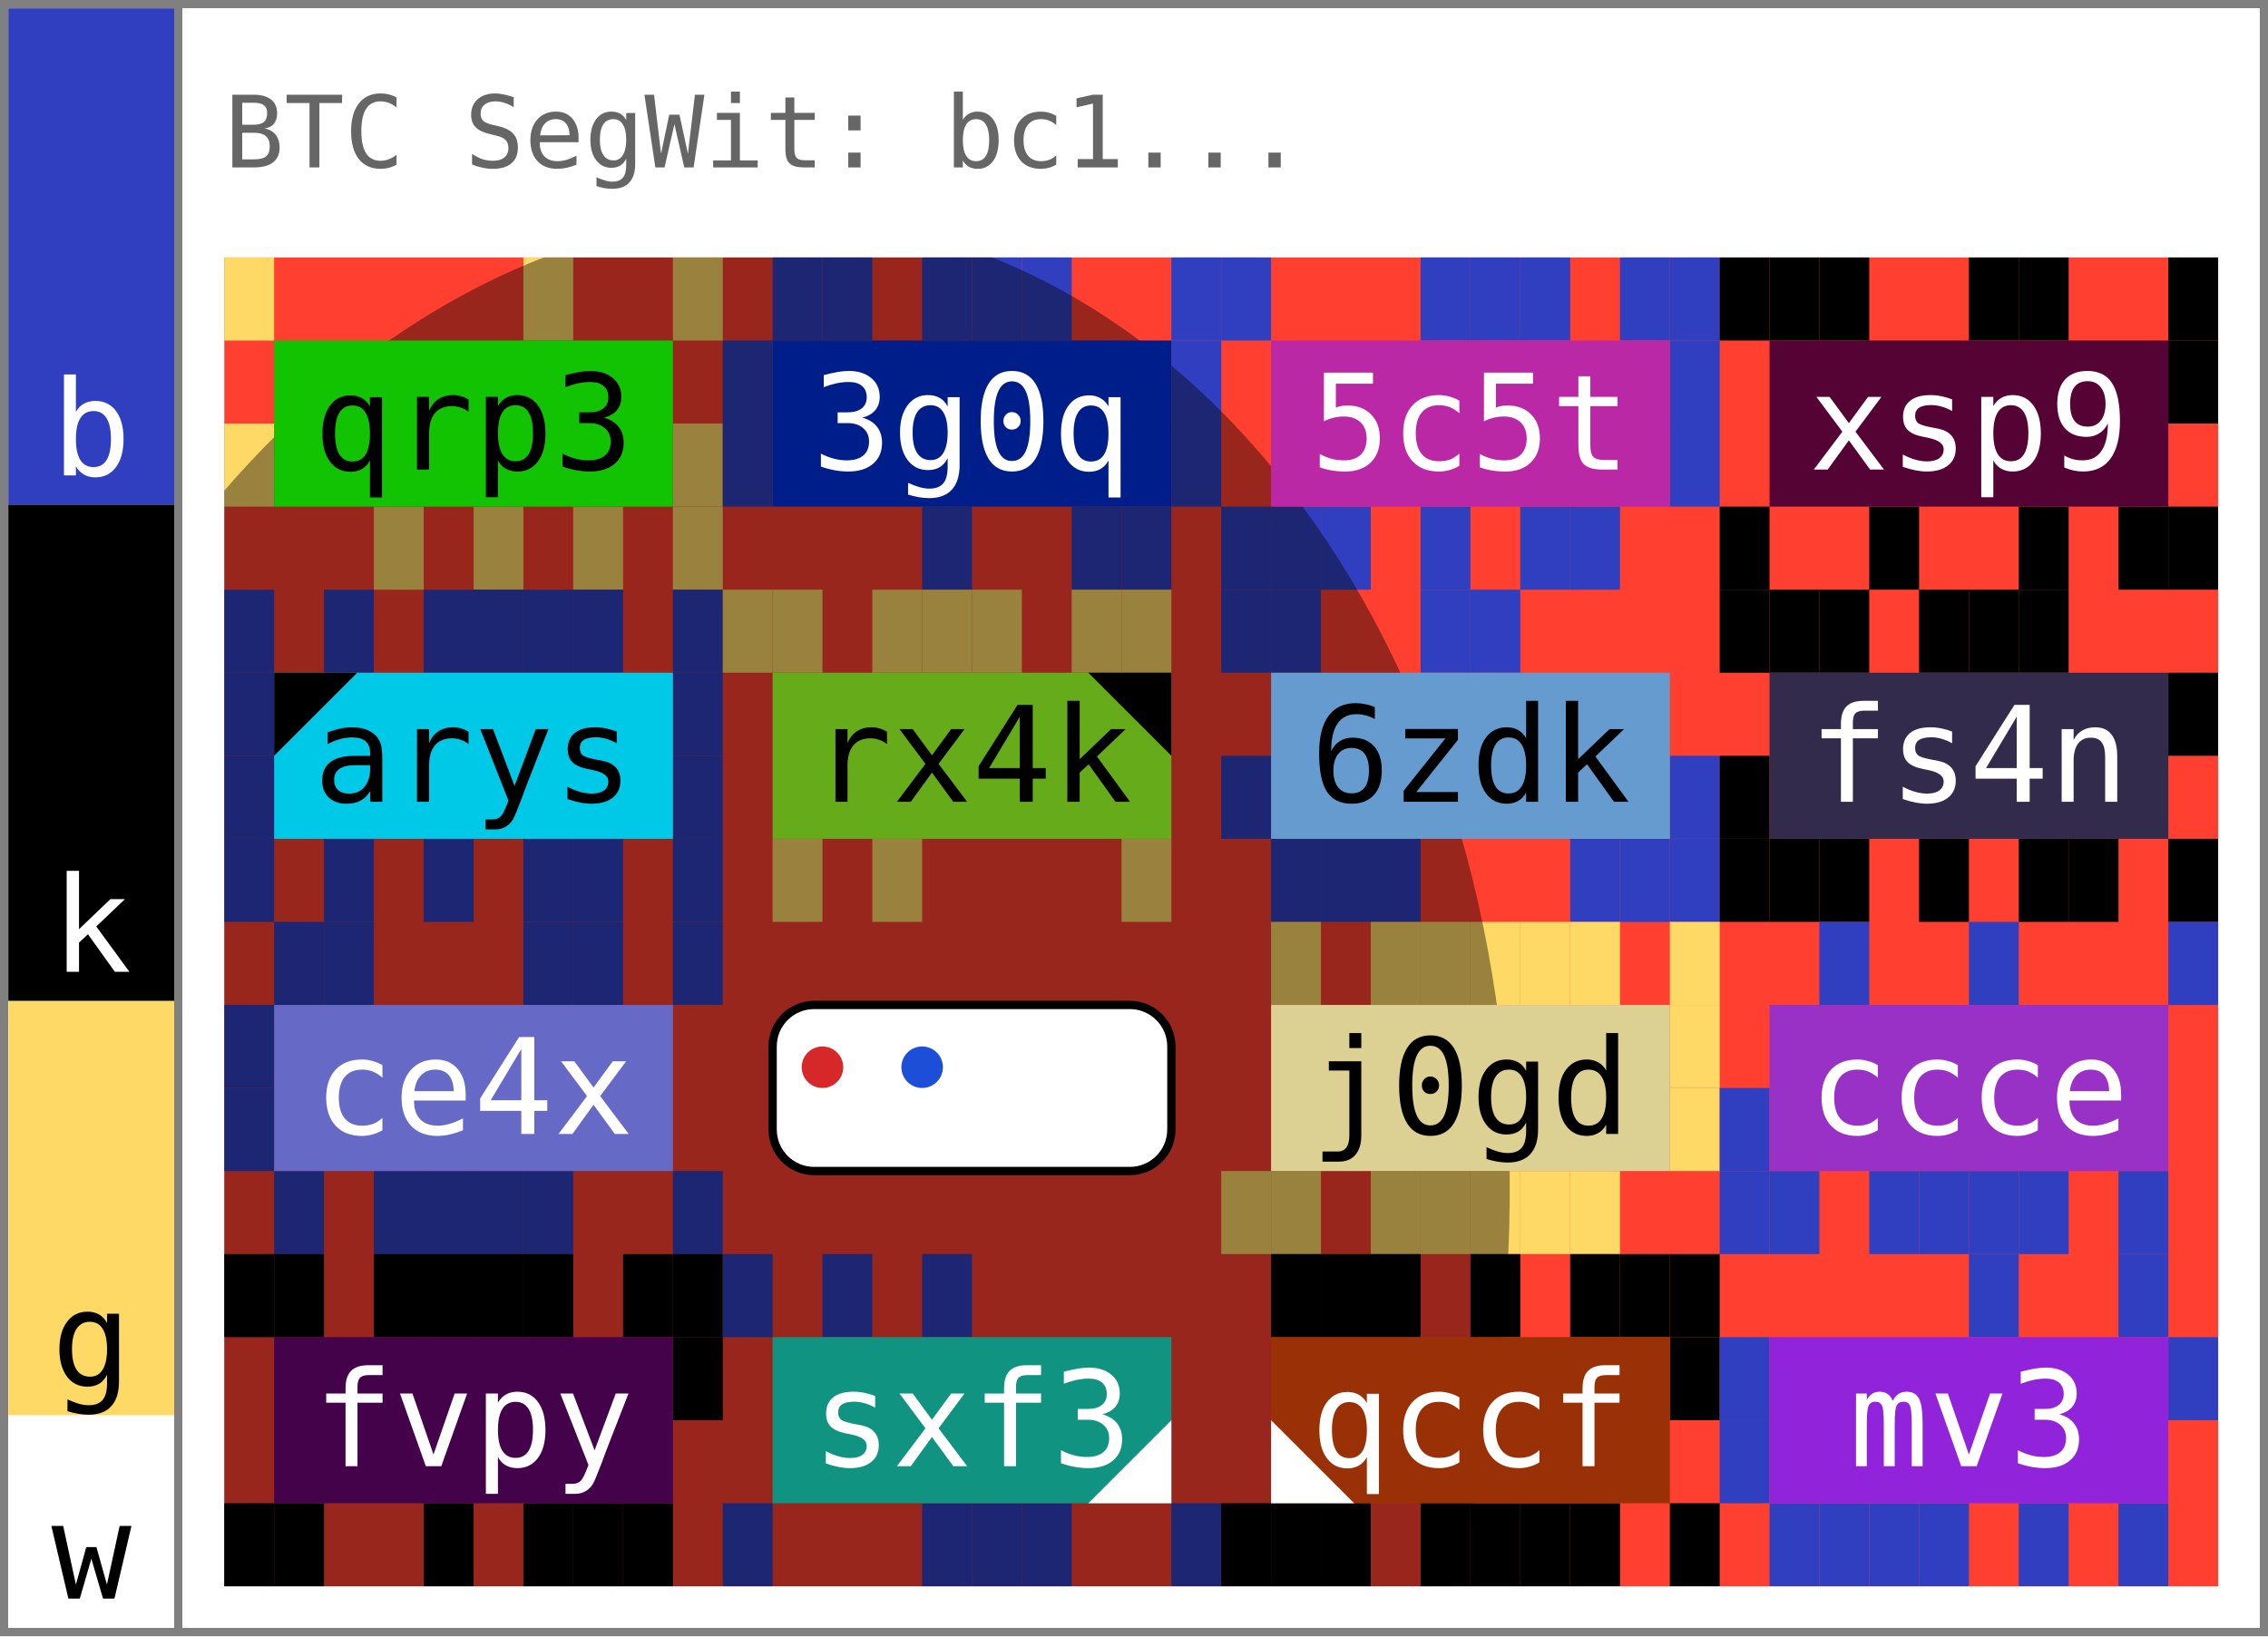
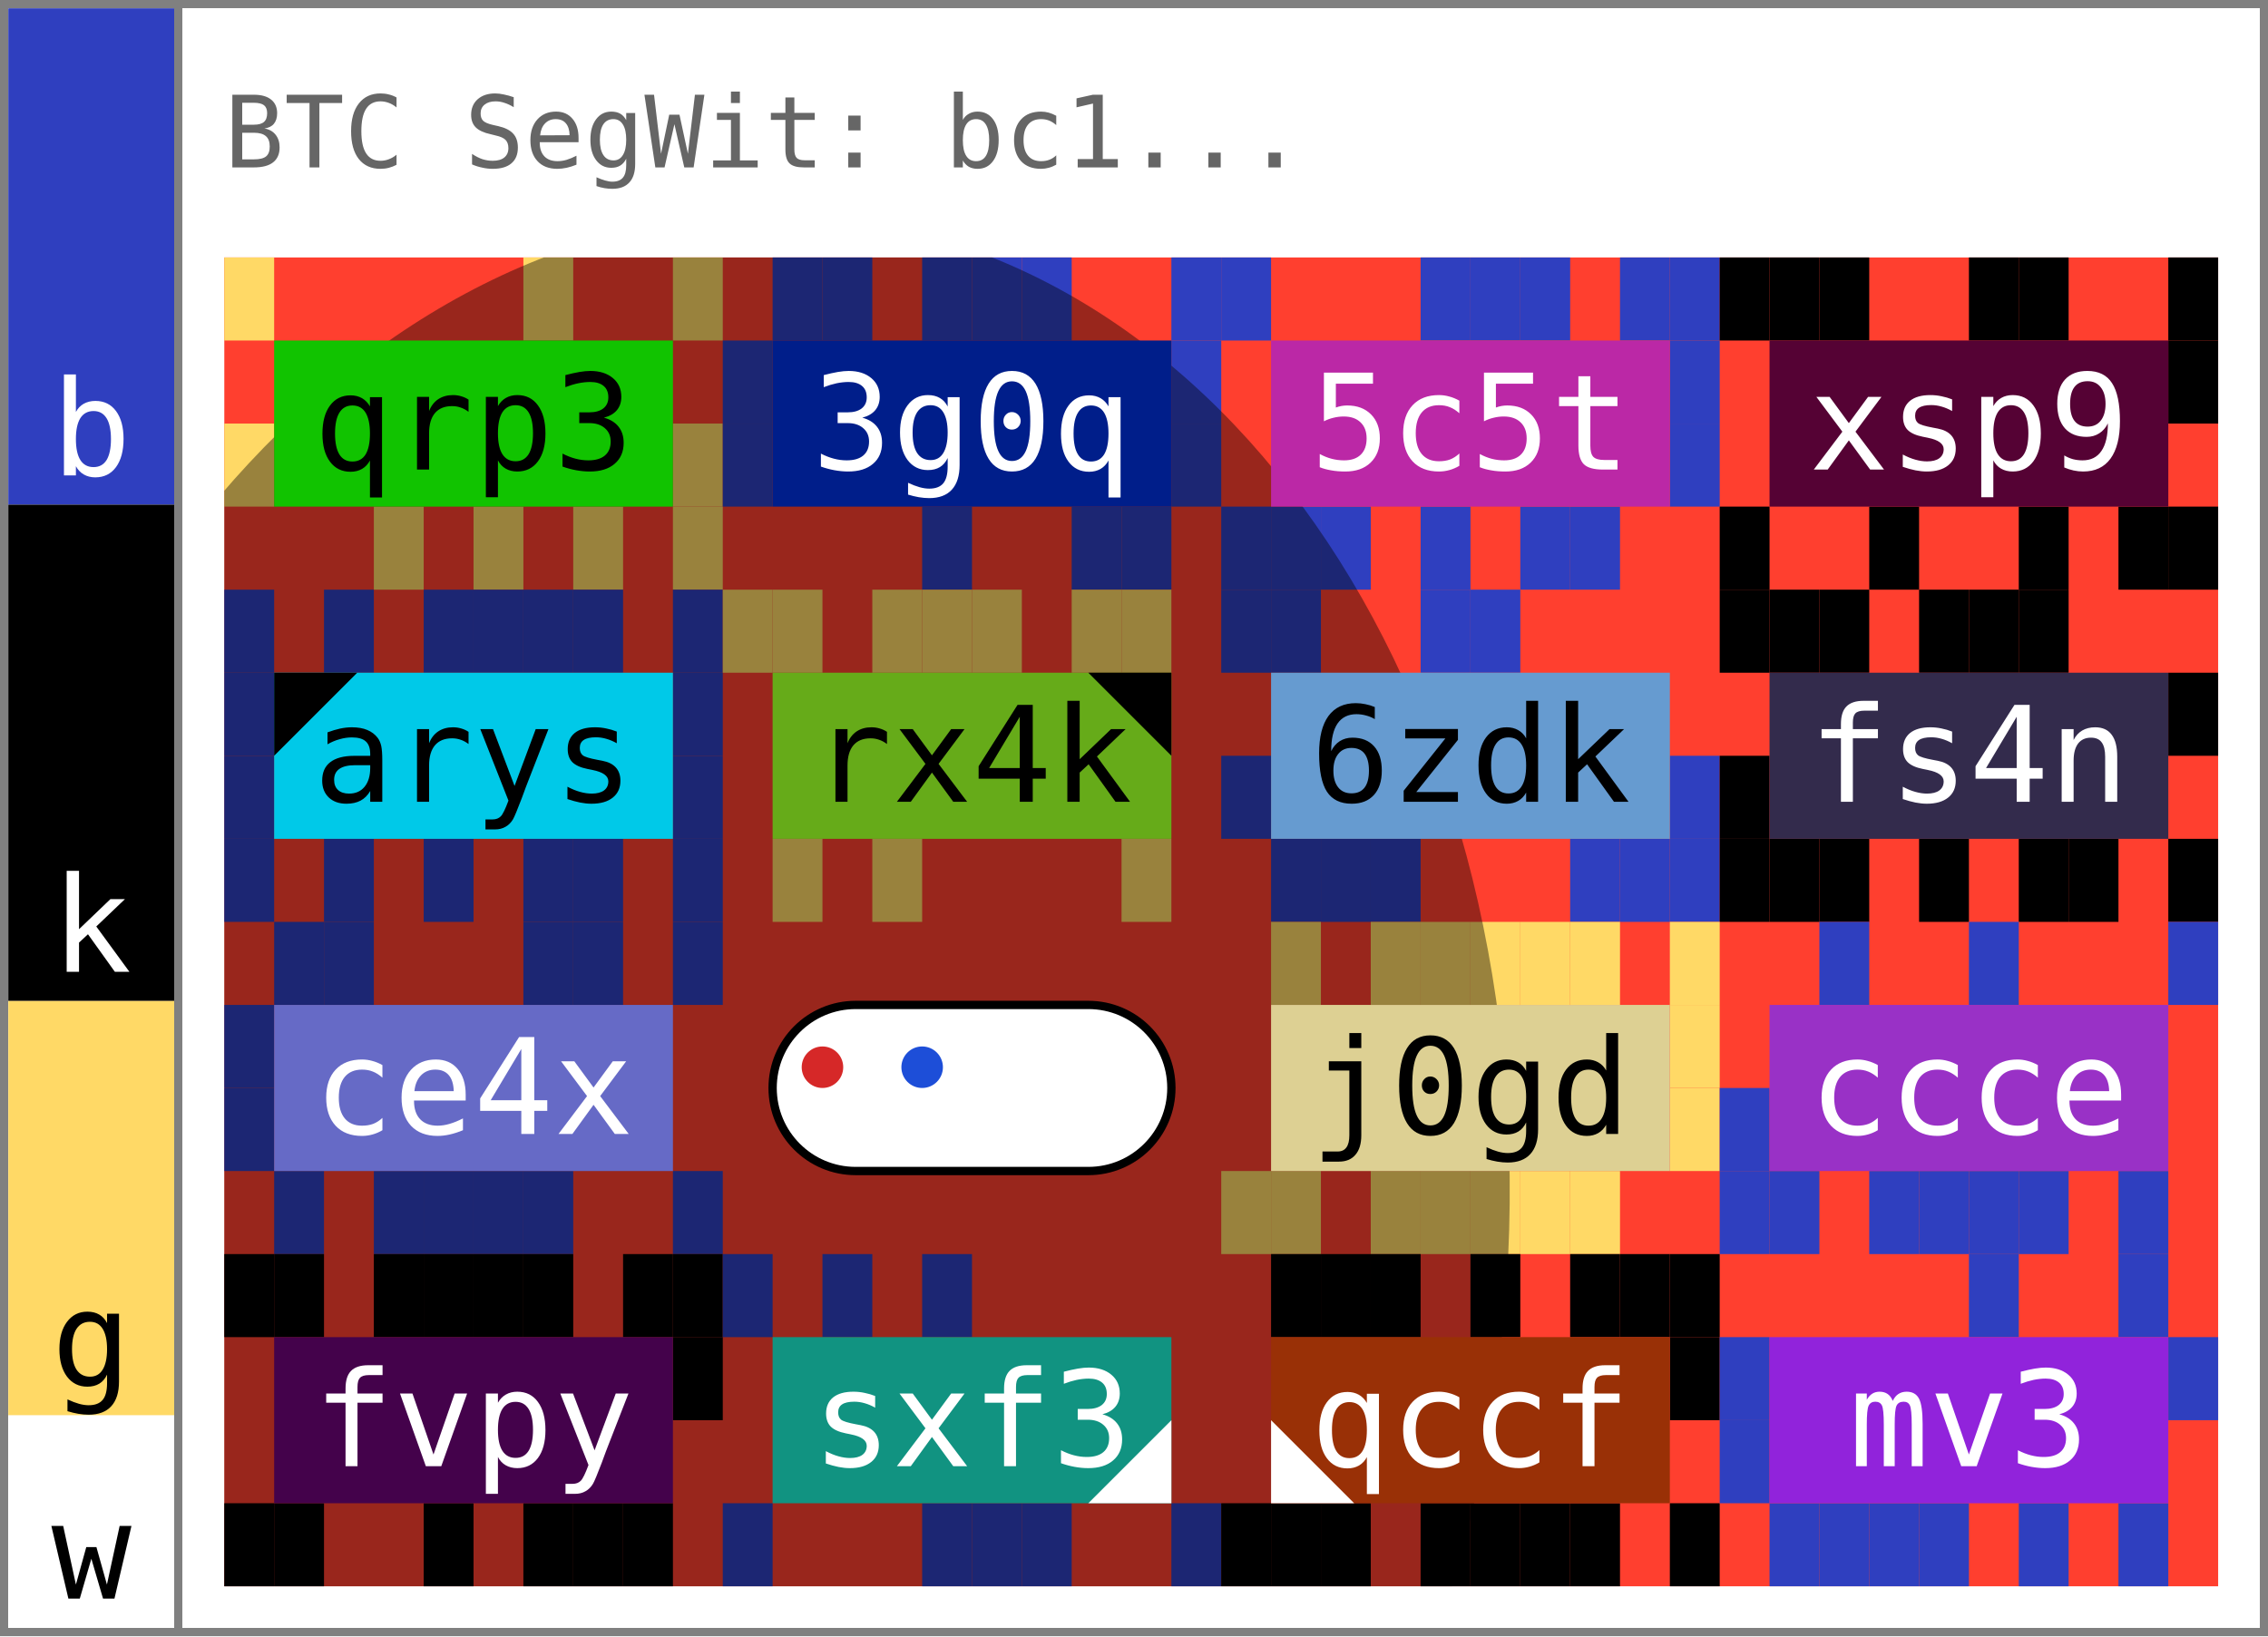
<svg xmlns="http://www.w3.org/2000/svg" width="273.0" height="197.0" viewBox="0 0 273.0 197.0" data-entviz-version="v6" data-entviz-lib="0.5.0" data-input-bytes="62" data-cols="4" data-rows="4">
  <defs>
    <clipPath id="grid-clip-455a41c26e763acf-4x4">
      <rect x="27.0" y="31.0" width="240.0" height="160.0" />
    </clipPath>
  </defs>
  <rect x="0" y="0" width="273.0" height="197.0" fill="#ffffff" />
  <g data-channel="grid">
    <rect x="27.0" y="31.0" width="240.0" height="160.0" fill="#ff3f2f" />
    <g>
      <rect x="27.0" y="31.0" width="6.0" height="10.0" fill="#ffd966" />
      <rect x="63.0" y="31.0" width="6.0" height="10.0" fill="#ffd966" />
      <rect x="81.0" y="31.0" width="6.0" height="10.0" fill="#ffd966" />
      <rect x="81.0" y="51.0" width="6.0" height="10.0" fill="#ffd966" />
      <rect x="81.0" y="61.0" width="6.0" height="10.0" fill="#ffd966" />
      <rect x="69.0" y="61.0" width="6.0" height="10.0" fill="#ffd966" />
      <rect x="57.0" y="61.0" width="6.0" height="10.0" fill="#ffd966" />
      <rect x="45.0" y="61.0" width="6.0" height="10.0" fill="#ffd966" />
      <rect x="27.0" y="51.0" width="6.0" height="10.0" fill="#ffd966" />
      <rect x="93.0" y="31.0" width="6.0" height="10.0" fill="#2f3fbf" />
      <rect x="99.0" y="31.0" width="6.0" height="10.0" fill="#2f3fbf" />
      <rect x="111.0" y="31.0" width="6.0" height="10.0" fill="#2f3fbf" />
      <rect x="117.0" y="31.0" width="6.0" height="10.0" fill="#2f3fbf" />
      <rect x="123.0" y="31.0" width="6.0" height="10.0" fill="#2f3fbf" />
      <rect x="141.0" y="31.0" width="6.0" height="10.0" fill="#2f3fbf" />
      <rect x="141.0" y="41.0" width="6.0" height="10.0" fill="#2f3fbf" />
      <rect x="141.0" y="51.0" width="6.0" height="10.0" fill="#2f3fbf" />
      <rect x="135.0" y="61.0" width="6.0" height="10.0" fill="#2f3fbf" />
      <rect x="129.0" y="61.0" width="6.0" height="10.0" fill="#2f3fbf" />
      <rect x="111.0" y="61.0" width="6.0" height="10.0" fill="#2f3fbf" />
      <rect x="87.0" y="51.0" width="6.0" height="10.0" fill="#2f3fbf" />
      <rect x="87.0" y="41.0" width="6.0" height="10.0" fill="#2f3fbf" />
      <rect x="147.0" y="31.0" width="6.0" height="10.0" fill="#2f3fbf" />
      <rect x="171.0" y="31.0" width="6.0" height="10.0" fill="#2f3fbf" />
      <rect x="177.0" y="31.0" width="6.0" height="10.0" fill="#2f3fbf" />
      <rect x="183.0" y="31.0" width="6.0" height="10.0" fill="#2f3fbf" />
      <rect x="195.0" y="31.0" width="6.0" height="10.0" fill="#2f3fbf" />
      <rect x="201.0" y="31.0" width="6.0" height="10.0" fill="#2f3fbf" />
      <rect x="201.0" y="41.0" width="6.0" height="10.0" fill="#2f3fbf" />
      <rect x="201.0" y="51.0" width="6.0" height="10.0" fill="#2f3fbf" />
      <rect x="189.0" y="61.0" width="6.0" height="10.0" fill="#2f3fbf" />
      <rect x="183.0" y="61.0" width="6.0" height="10.0" fill="#2f3fbf" />
      <rect x="171.0" y="61.0" width="6.0" height="10.0" fill="#2f3fbf" />
      <rect x="159.0" y="61.0" width="6.0" height="10.0" fill="#2f3fbf" />
      <rect x="153.0" y="61.0" width="6.0" height="10.0" fill="#2f3fbf" />
      <rect x="147.0" y="61.0" width="6.0" height="10.0" fill="#2f3fbf" />
      <rect x="207.0" y="31.0" width="6.0" height="10.0" fill="#000000" />
      <rect x="213.0" y="31.0" width="6.0" height="10.0" fill="#000000" />
      <rect x="219.0" y="31.0" width="6.0" height="10.0" fill="#000000" />
      <rect x="237.0" y="31.0" width="6.0" height="10.0" fill="#000000" />
      <rect x="243.0" y="31.0" width="6.0" height="10.0" fill="#000000" />
      <rect x="261.0" y="31.0" width="6.0" height="10.0" fill="#000000" />
      <rect x="261.0" y="41.0" width="6.0" height="10.0" fill="#000000" />
      <rect x="261.0" y="61.0" width="6.0" height="10.0" fill="#000000" />
      <rect x="255.0" y="61.0" width="6.0" height="10.0" fill="#000000" />
      <rect x="243.0" y="61.0" width="6.0" height="10.0" fill="#000000" />
      <rect x="225.0" y="61.0" width="6.0" height="10.0" fill="#000000" />
      <rect x="207.0" y="61.0" width="6.0" height="10.0" fill="#000000" />
      <rect x="27.0" y="71.0" width="6.0" height="10.0" fill="#2f3fbf" />
      <rect x="39.0" y="71.0" width="6.0" height="10.0" fill="#2f3fbf" />
      <rect x="51.0" y="71.0" width="6.0" height="10.0" fill="#2f3fbf" />
      <rect x="57.0" y="71.0" width="6.0" height="10.0" fill="#2f3fbf" />
      <rect x="63.0" y="71.0" width="6.0" height="10.0" fill="#2f3fbf" />
      <rect x="69.0" y="71.0" width="6.0" height="10.0" fill="#2f3fbf" />
      <rect x="81.0" y="71.0" width="6.0" height="10.0" fill="#2f3fbf" />
      <rect x="81.0" y="81.0" width="6.0" height="10.0" fill="#2f3fbf" />
      <rect x="81.0" y="91.0" width="6.0" height="10.0" fill="#2f3fbf" />
      <rect x="81.0" y="101.0" width="6.0" height="10.0" fill="#2f3fbf" />
      <rect x="69.0" y="101.0" width="6.0" height="10.0" fill="#2f3fbf" />
      <rect x="63.0" y="101.0" width="6.0" height="10.0" fill="#2f3fbf" />
      <rect x="51.0" y="101.0" width="6.0" height="10.0" fill="#2f3fbf" />
      <rect x="39.0" y="101.0" width="6.0" height="10.0" fill="#2f3fbf" />
      <rect x="27.0" y="101.0" width="6.0" height="10.0" fill="#2f3fbf" />
      <rect x="27.0" y="91.0" width="6.0" height="10.0" fill="#2f3fbf" />
      <rect x="27.0" y="81.0" width="6.0" height="10.0" fill="#2f3fbf" />
      <rect x="87.0" y="71.0" width="6.0" height="10.0" fill="#ffd966" />
      <rect x="93.0" y="71.0" width="6.0" height="10.0" fill="#ffd966" />
      <rect x="105.0" y="71.0" width="6.0" height="10.0" fill="#ffd966" />
      <rect x="111.0" y="71.0" width="6.0" height="10.0" fill="#ffd966" />
      <rect x="117.0" y="71.0" width="6.0" height="10.0" fill="#ffd966" />
      <rect x="129.0" y="71.0" width="6.0" height="10.0" fill="#ffd966" />
      <rect x="135.0" y="71.0" width="6.0" height="10.0" fill="#ffd966" />
      <rect x="135.0" y="101.0" width="6.0" height="10.0" fill="#ffd966" />
      <rect x="105.0" y="101.0" width="6.0" height="10.0" fill="#ffd966" />
      <rect x="93.0" y="101.0" width="6.0" height="10.0" fill="#ffd966" />
      <rect x="147.0" y="71.0" width="6.0" height="10.0" fill="#2f3fbf" />
      <rect x="153.0" y="71.0" width="6.0" height="10.0" fill="#2f3fbf" />
      <rect x="171.0" y="71.0" width="6.0" height="10.0" fill="#2f3fbf" />
      <rect x="177.0" y="71.0" width="6.0" height="10.0" fill="#2f3fbf" />
      <rect x="201.0" y="91.0" width="6.0" height="10.0" fill="#2f3fbf" />
      <rect x="201.0" y="101.0" width="6.0" height="10.0" fill="#2f3fbf" />
      <rect x="195.0" y="101.0" width="6.0" height="10.0" fill="#2f3fbf" />
      <rect x="189.0" y="101.0" width="6.0" height="10.0" fill="#2f3fbf" />
      <rect x="165.0" y="101.0" width="6.0" height="10.0" fill="#2f3fbf" />
      <rect x="159.0" y="101.0" width="6.0" height="10.0" fill="#2f3fbf" />
      <rect x="153.0" y="101.0" width="6.0" height="10.0" fill="#2f3fbf" />
      <rect x="147.0" y="91.0" width="6.0" height="10.0" fill="#2f3fbf" />
      <rect x="207.0" y="71.0" width="6.0" height="10.0" fill="#000000" />
      <rect x="213.0" y="71.0" width="6.0" height="10.0" fill="#000000" />
      <rect x="219.0" y="71.0" width="6.0" height="10.0" fill="#000000" />
      <rect x="231.0" y="71.0" width="6.0" height="10.0" fill="#000000" />
      <rect x="237.0" y="71.0" width="6.0" height="10.0" fill="#000000" />
      <rect x="243.0" y="71.0" width="6.0" height="10.0" fill="#000000" />
      <rect x="261.0" y="81.0" width="6.0" height="10.0" fill="#000000" />
      <rect x="261.0" y="101.0" width="6.0" height="10.0" fill="#000000" />
      <rect x="249.0" y="101.0" width="6.0" height="10.0" fill="#000000" />
      <rect x="243.0" y="101.0" width="6.0" height="10.0" fill="#000000" />
      <rect x="231.0" y="101.0" width="6.0" height="10.0" fill="#000000" />
      <rect x="219.0" y="101.0" width="6.0" height="10.0" fill="#000000" />
      <rect x="213.0" y="101.0" width="6.0" height="10.0" fill="#000000" />
      <rect x="207.0" y="101.0" width="6.0" height="10.0" fill="#000000" />
      <rect x="207.0" y="91.0" width="6.0" height="10.0" fill="#000000" />
      <rect x="33.0" y="111.0" width="6.0" height="10.0" fill="#2f3fbf" />
      <rect x="39.0" y="111.0" width="6.0" height="10.0" fill="#2f3fbf" />
      <rect x="63.0" y="111.0" width="6.0" height="10.0" fill="#2f3fbf" />
      <rect x="69.0" y="111.0" width="6.0" height="10.0" fill="#2f3fbf" />
      <rect x="81.0" y="111.0" width="6.0" height="10.0" fill="#2f3fbf" />
      <rect x="81.0" y="141.0" width="6.0" height="10.0" fill="#2f3fbf" />
      <rect x="63.0" y="141.0" width="6.0" height="10.0" fill="#2f3fbf" />
      <rect x="57.0" y="141.0" width="6.0" height="10.0" fill="#2f3fbf" />
      <rect x="51.0" y="141.0" width="6.0" height="10.0" fill="#2f3fbf" />
      <rect x="45.0" y="141.0" width="6.0" height="10.0" fill="#2f3fbf" />
      <rect x="33.0" y="141.0" width="6.0" height="10.0" fill="#2f3fbf" />
      <rect x="27.0" y="131.0" width="6.0" height="10.0" fill="#2f3fbf" />
      <rect x="27.0" y="121.0" width="6.0" height="10.0" fill="#2f3fbf" />
      <rect x="153.0" y="111.0" width="6.0" height="10.0" fill="#ffd966" />
      <rect x="165.0" y="111.0" width="6.0" height="10.0" fill="#ffd966" />
      <rect x="171.0" y="111.0" width="6.0" height="10.0" fill="#ffd966" />
      <rect x="177.0" y="111.0" width="6.0" height="10.0" fill="#ffd966" />
      <rect x="183.0" y="111.0" width="6.0" height="10.0" fill="#ffd966" />
      <rect x="189.0" y="111.0" width="6.0" height="10.0" fill="#ffd966" />
      <rect x="201.0" y="111.0" width="6.0" height="10.0" fill="#ffd966" />
      <rect x="201.0" y="121.0" width="6.0" height="10.0" fill="#ffd966" />
      <rect x="201.0" y="131.0" width="6.0" height="10.0" fill="#ffd966" />
      <rect x="189.0" y="141.0" width="6.0" height="10.0" fill="#ffd966" />
      <rect x="183.0" y="141.0" width="6.0" height="10.0" fill="#ffd966" />
      <rect x="177.0" y="141.0" width="6.0" height="10.0" fill="#ffd966" />
      <rect x="171.0" y="141.0" width="6.0" height="10.0" fill="#ffd966" />
      <rect x="165.0" y="141.0" width="6.0" height="10.0" fill="#ffd966" />
      <rect x="153.0" y="141.0" width="6.0" height="10.0" fill="#ffd966" />
      <rect x="147.0" y="141.0" width="6.0" height="10.0" fill="#ffd966" />
      <rect x="219.0" y="111.0" width="6.0" height="10.0" fill="#2f3fbf" />
      <rect x="237.0" y="111.0" width="6.0" height="10.0" fill="#2f3fbf" />
      <rect x="261.0" y="111.0" width="6.0" height="10.0" fill="#2f3fbf" />
      <rect x="255.0" y="141.0" width="6.0" height="10.0" fill="#2f3fbf" />
      <rect x="243.0" y="141.0" width="6.0" height="10.0" fill="#2f3fbf" />
      <rect x="237.0" y="141.0" width="6.0" height="10.0" fill="#2f3fbf" />
      <rect x="231.0" y="141.0" width="6.0" height="10.0" fill="#2f3fbf" />
      <rect x="225.0" y="141.0" width="6.0" height="10.0" fill="#2f3fbf" />
      <rect x="213.0" y="141.0" width="6.0" height="10.0" fill="#2f3fbf" />
      <rect x="207.0" y="141.0" width="6.0" height="10.0" fill="#2f3fbf" />
      <rect x="207.0" y="131.0" width="6.0" height="10.0" fill="#2f3fbf" />
      <rect x="27.0" y="151.0" width="6.0" height="10.0" fill="#000000" />
      <rect x="33.0" y="151.0" width="6.0" height="10.0" fill="#000000" />
      <rect x="45.0" y="151.0" width="6.0" height="10.0" fill="#000000" />
      <rect x="51.0" y="151.0" width="6.0" height="10.0" fill="#000000" />
      <rect x="57.0" y="151.0" width="6.0" height="10.0" fill="#000000" />
      <rect x="63.0" y="151.0" width="6.0" height="10.0" fill="#000000" />
      <rect x="75.0" y="151.0" width="6.0" height="10.0" fill="#000000" />
      <rect x="81.0" y="151.0" width="6.0" height="10.0" fill="#000000" />
      <rect x="81.0" y="161.0" width="6.0" height="10.0" fill="#000000" />
      <rect x="75.0" y="181.0" width="6.0" height="10.0" fill="#000000" />
      <rect x="69.0" y="181.0" width="6.0" height="10.0" fill="#000000" />
      <rect x="63.0" y="181.0" width="6.0" height="10.0" fill="#000000" />
      <rect x="51.0" y="181.0" width="6.0" height="10.0" fill="#000000" />
      <rect x="33.0" y="181.0" width="6.0" height="10.0" fill="#000000" />
      <rect x="27.0" y="181.0" width="6.0" height="10.0" fill="#000000" />
      <rect x="87.0" y="151.0" width="6.0" height="10.0" fill="#2f3fbf" />
      <rect x="99.0" y="151.0" width="6.0" height="10.0" fill="#2f3fbf" />
      <rect x="111.0" y="151.0" width="6.0" height="10.0" fill="#2f3fbf" />
      <rect x="141.0" y="181.0" width="6.0" height="10.0" fill="#2f3fbf" />
      <rect x="123.0" y="181.0" width="6.0" height="10.0" fill="#2f3fbf" />
      <rect x="117.0" y="181.0" width="6.0" height="10.0" fill="#2f3fbf" />
      <rect x="111.0" y="181.0" width="6.0" height="10.0" fill="#2f3fbf" />
      <rect x="87.0" y="181.0" width="6.0" height="10.0" fill="#2f3fbf" />
      <rect x="153.0" y="151.0" width="6.0" height="10.0" fill="#000000" />
      <rect x="159.0" y="151.0" width="6.0" height="10.0" fill="#000000" />
      <rect x="165.0" y="151.0" width="6.0" height="10.0" fill="#000000" />
      <rect x="177.0" y="151.0" width="6.0" height="10.0" fill="#000000" />
      <rect x="189.0" y="151.0" width="6.0" height="10.0" fill="#000000" />
      <rect x="195.0" y="151.0" width="6.0" height="10.0" fill="#000000" />
      <rect x="201.0" y="151.0" width="6.0" height="10.0" fill="#000000" />
      <rect x="201.0" y="161.0" width="6.0" height="10.0" fill="#000000" />
      <rect x="201.0" y="181.0" width="6.0" height="10.0" fill="#000000" />
      <rect x="189.0" y="181.0" width="6.0" height="10.0" fill="#000000" />
      <rect x="183.0" y="181.0" width="6.0" height="10.0" fill="#000000" />
      <rect x="177.0" y="181.0" width="6.0" height="10.0" fill="#000000" />
      <rect x="171.0" y="181.0" width="6.0" height="10.0" fill="#000000" />
      <rect x="159.0" y="181.0" width="6.0" height="10.0" fill="#000000" />
      <rect x="153.0" y="181.0" width="6.0" height="10.0" fill="#000000" />
      <rect x="147.0" y="181.0" width="6.0" height="10.0" fill="#000000" />
      <rect x="237.0" y="151.0" width="6.0" height="10.0" fill="#2f3fbf" />
      <rect x="255.0" y="151.0" width="6.0" height="10.0" fill="#2f3fbf" />
      <rect x="261.0" y="161.0" width="6.0" height="10.0" fill="#2f3fbf" />
      <rect x="255.0" y="181.0" width="6.0" height="10.0" fill="#2f3fbf" />
      <rect x="243.0" y="181.0" width="6.0" height="10.0" fill="#2f3fbf" />
      <rect x="231.0" y="181.0" width="6.0" height="10.0" fill="#2f3fbf" />
      <rect x="225.0" y="181.0" width="6.0" height="10.0" fill="#2f3fbf" />
      <rect x="219.0" y="181.0" width="6.0" height="10.0" fill="#2f3fbf" />
      <rect x="213.0" y="181.0" width="6.0" height="10.0" fill="#2f3fbf" />
      <rect x="207.0" y="171.0" width="6.0" height="10.0" fill="#2f3fbf" />
      <rect x="207.0" y="161.0" width="6.0" height="10.0" fill="#2f3fbf" />
    </g>
    <g clip-path="url(#grid-clip-455a41c26e763acf-4x4)" data-channel="ellipse" data-ellipse-anchor-x="87.0" data-ellipse-anchor-y="151.0" data-ellipse-rx="125.47318438614681" data-ellipse-ry="94.32122136613795" data-ellipse-rotation-deg="96.0">
      <ellipse cx="87.0" cy="151.0" rx="125.473" ry="94.321" transform="rotate(96.0 87.0 151.0)" fill="#000000" fill-opacity="0.4" />
    </g>
    <g>
      <g data-channel="cell" data-cell-index="0" data-cell-row="0" data-cell-col="0">
        <rect x="33.0" y="41.0" width="48.0" height="20.0" fill="#11c300" />
        <text x="57.0" y="51.0" fill="#000000" style="font-family: &quot;JetBrains Mono&quot;, &quot;Menlo&quot;, &quot;Consolas&quot;, &quot;DejaVu Sans Mono&quot;, &quot;Liberation Mono&quot;, &quot;Roboto Mono&quot;, &quot;Noto Sans Mono&quot;, monospace; font-size: 16.0px;" text-anchor="middle" dominant-baseline="central">qrp3</text>
      </g>
      <g data-channel="cell" data-cell-index="1" data-cell-row="0" data-cell-col="1">
        <rect x="93.0" y="41.0" width="48.0" height="20.0" fill="#001e8a" />
        <text x="117.0" y="51.0" fill="#ffffff" style="font-family: &quot;JetBrains Mono&quot;, &quot;Menlo&quot;, &quot;Consolas&quot;, &quot;DejaVu Sans Mono&quot;, &quot;Liberation Mono&quot;, &quot;Roboto Mono&quot;, &quot;Noto Sans Mono&quot;, monospace; font-size: 16.0px;" text-anchor="middle" dominant-baseline="central">3g0q</text>
      </g>
      <g data-channel="cell" data-cell-index="2" data-cell-row="0" data-cell-col="2">
        <rect x="153.0" y="41.0" width="48.0" height="20.0" fill="#bb28a6" />
        <text x="177.0" y="51.0" fill="#ffffff" style="font-family: &quot;JetBrains Mono&quot;, &quot;Menlo&quot;, &quot;Consolas&quot;, &quot;DejaVu Sans Mono&quot;, &quot;Liberation Mono&quot;, &quot;Roboto Mono&quot;, &quot;Noto Sans Mono&quot;, monospace; font-size: 16.0px;" text-anchor="middle" dominant-baseline="central">5c5t</text>
      </g>
      <g data-channel="cell" data-cell-index="3" data-cell-row="0" data-cell-col="3">
        <rect x="213.0" y="41.0" width="48.0" height="20.0" fill="#550234" />
        <text x="237.0" y="51.0" fill="#ffffff" style="font-family: &quot;JetBrains Mono&quot;, &quot;Menlo&quot;, &quot;Consolas&quot;, &quot;DejaVu Sans Mono&quot;, &quot;Liberation Mono&quot;, &quot;Roboto Mono&quot;, &quot;Noto Sans Mono&quot;, monospace; font-size: 16.0px;" text-anchor="middle" dominant-baseline="central">xsp9</text>
      </g>
      <g data-channel="cell" data-cell-index="4" data-cell-row="1" data-cell-col="0" data-cell-quartile="1">
        <rect x="33.0" y="81.0" width="48.0" height="20.0" fill="#00c9e8" />
        <text x="57.0" y="91.0" fill="#000000" style="font-family: &quot;JetBrains Mono&quot;, &quot;Menlo&quot;, &quot;Consolas&quot;, &quot;DejaVu Sans Mono&quot;, &quot;Liberation Mono&quot;, &quot;Roboto Mono&quot;, &quot;Noto Sans Mono&quot;, monospace; font-size: 16.0px;" text-anchor="middle" dominant-baseline="central">arys</text>
        <polygon points="33.0,81.0 43.0,81.0 33.0,91.0" fill="#000000" />
      </g>
      <g data-channel="cell" data-cell-index="5" data-cell-row="1" data-cell-col="1" data-cell-quartile="2">
        <rect x="93.0" y="81.0" width="48.0" height="20.0" fill="#66ab19" />
        <text x="117.0" y="91.0" fill="#000000" style="font-family: &quot;JetBrains Mono&quot;, &quot;Menlo&quot;, &quot;Consolas&quot;, &quot;DejaVu Sans Mono&quot;, &quot;Liberation Mono&quot;, &quot;Roboto Mono&quot;, &quot;Noto Sans Mono&quot;, monospace; font-size: 16.0px;" text-anchor="middle" dominant-baseline="central">rx4k</text>
        <polygon points="141.0,81.0 131.0,81.0 141.0,91.0" fill="#000000" />
      </g>
      <g data-channel="cell" data-cell-index="6" data-cell-row="1" data-cell-col="2">
        <rect x="153.0" y="81.0" width="48.0" height="20.0" fill="#669bd0" />
        <text x="177.0" y="91.0" fill="#000000" style="font-family: &quot;JetBrains Mono&quot;, &quot;Menlo&quot;, &quot;Consolas&quot;, &quot;DejaVu Sans Mono&quot;, &quot;Liberation Mono&quot;, &quot;Roboto Mono&quot;, &quot;Noto Sans Mono&quot;, monospace; font-size: 16.0px;" text-anchor="middle" dominant-baseline="central">6zdk</text>
      </g>
      <g data-channel="cell" data-cell-index="7" data-cell-row="1" data-cell-col="3">
        <rect x="213.0" y="81.0" width="48.0" height="20.0" fill="#332b4c" />
        <text x="237.0" y="91.0" fill="#ffffff" style="font-family: &quot;JetBrains Mono&quot;, &quot;Menlo&quot;, &quot;Consolas&quot;, &quot;DejaVu Sans Mono&quot;, &quot;Liberation Mono&quot;, &quot;Roboto Mono&quot;, &quot;Noto Sans Mono&quot;, monospace; font-size: 16.0px;" text-anchor="middle" dominant-baseline="central">fs4n</text>
      </g>
      <g data-channel="cell" data-cell-index="8" data-cell-row="2" data-cell-col="0">
        <rect x="33.0" y="121.0" width="48.0" height="20.0" fill="#666ac6" />
        <text x="57.0" y="131.0" fill="#ffffff" style="font-family: &quot;JetBrains Mono&quot;, &quot;Menlo&quot;, &quot;Consolas&quot;, &quot;DejaVu Sans Mono&quot;, &quot;Liberation Mono&quot;, &quot;Roboto Mono&quot;, &quot;Noto Sans Mono&quot;, monospace; font-size: 16.0px;" text-anchor="middle" dominant-baseline="central">ce4x</text>
      </g>
      <g data-channel="cell" data-cell-index="9" data-cell-row="2" data-cell-col="1" data-cell-blank="true" data-cell-blank-map="true">
-         <rect x="93.0" y="121.0" width="48.0" height="20.0" rx="5.0" ry="5.0" fill="#ffffff" stroke="#000000" stroke-width="1" />
+         <rect x="93.0" y="121.0" width="48.0" height="20.0" rx="10.0" ry="10.0" fill="#ffffff" stroke="#000000" stroke-width="1" />
        <circle cx="99.0" cy="128.5" r="2.5" fill="#d62828" data-blank-map-max="true" />
        <circle cx="111.0" cy="128.5" r="2.5" fill="#1d4ed8" data-blank-map-min="true" />
      </g>
      <g data-channel="cell" data-cell-index="10" data-cell-row="2" data-cell-col="2">
        <rect x="153.0" y="121.0" width="48.0" height="20.0" fill="#ddd093" />
        <text x="177.0" y="131.0" fill="#000000" style="font-family: &quot;JetBrains Mono&quot;, &quot;Menlo&quot;, &quot;Consolas&quot;, &quot;DejaVu Sans Mono&quot;, &quot;Liberation Mono&quot;, &quot;Roboto Mono&quot;, &quot;Noto Sans Mono&quot;, monospace; font-size: 16.0px;" text-anchor="middle" dominant-baseline="central">j0gd</text>
      </g>
      <g data-channel="cell" data-cell-index="11" data-cell-row="2" data-cell-col="3">
        <rect x="213.0" y="121.0" width="48.0" height="20.0" fill="#9931c6" />
        <text x="237.0" y="131.0" fill="#ffffff" style="font-family: &quot;JetBrains Mono&quot;, &quot;Menlo&quot;, &quot;Consolas&quot;, &quot;DejaVu Sans Mono&quot;, &quot;Liberation Mono&quot;, &quot;Roboto Mono&quot;, &quot;Noto Sans Mono&quot;, monospace; font-size: 16.0px;" text-anchor="middle" dominant-baseline="central">ccce</text>
      </g>
      <g data-channel="cell" data-cell-index="12" data-cell-row="3" data-cell-col="0">
        <rect x="33.0" y="161.0" width="48.0" height="20.0" fill="#44024b" />
        <text x="57.0" y="171.0" fill="#ffffff" style="font-family: &quot;JetBrains Mono&quot;, &quot;Menlo&quot;, &quot;Consolas&quot;, &quot;DejaVu Sans Mono&quot;, &quot;Liberation Mono&quot;, &quot;Roboto Mono&quot;, &quot;Noto Sans Mono&quot;, monospace; font-size: 16.0px;" text-anchor="middle" dominant-baseline="central">fvpy</text>
      </g>
      <g data-channel="cell" data-cell-index="13" data-cell-row="3" data-cell-col="1" data-cell-quartile="3">
        <rect x="93.0" y="161.0" width="48.0" height="20.0" fill="#119381" />
        <text x="117.0" y="171.0" fill="#ffffff" style="font-family: &quot;JetBrains Mono&quot;, &quot;Menlo&quot;, &quot;Consolas&quot;, &quot;DejaVu Sans Mono&quot;, &quot;Liberation Mono&quot;, &quot;Roboto Mono&quot;, &quot;Noto Sans Mono&quot;, monospace; font-size: 16.0px;" text-anchor="middle" dominant-baseline="central">sxf3</text>
        <polygon points="141.0,181.0 141.0,171.0 131.0,181.0" fill="#ffffff" />
      </g>
      <g data-channel="cell" data-cell-index="14" data-cell-row="3" data-cell-col="2" data-cell-quartile="4">
        <rect x="153.0" y="161.0" width="48.0" height="20.0" fill="#993006" />
        <text x="177.0" y="171.0" fill="#ffffff" style="font-family: &quot;JetBrains Mono&quot;, &quot;Menlo&quot;, &quot;Consolas&quot;, &quot;DejaVu Sans Mono&quot;, &quot;Liberation Mono&quot;, &quot;Roboto Mono&quot;, &quot;Noto Sans Mono&quot;, monospace; font-size: 16.0px;" text-anchor="middle" dominant-baseline="central">qccf</text>
        <polygon points="153.0,181.0 153.0,171.0 163.0,181.0" fill="#ffffff" />
      </g>
      <g data-channel="cell" data-cell-index="15" data-cell-row="3" data-cell-col="3">
        <rect x="213.0" y="161.0" width="48.0" height="20.0" fill="#9123db" />
        <text x="237.0" y="171.0" fill="#ffffff" style="font-family: &quot;JetBrains Mono&quot;, &quot;Menlo&quot;, &quot;Consolas&quot;, &quot;DejaVu Sans Mono&quot;, &quot;Liberation Mono&quot;, &quot;Roboto Mono&quot;, &quot;Noto Sans Mono&quot;, monospace; font-size: 16.0px;" text-anchor="middle" dominant-baseline="central">mv3</text>
      </g>
    </g>
  </g>
  <g data-channel="color-bar">
    <g data-color-bar-rank="0" data-color-bar-band="B">
      <rect x="1" y="1" width="20.0" height="59.764" fill="#2f3fbf" />
      <text x="11.0" y="57.244" fill="#ffffff" style="font-family: &quot;JetBrains Mono&quot;, &quot;Menlo&quot;, &quot;Consolas&quot;, &quot;DejaVu Sans Mono&quot;, &quot;Liberation Mono&quot;, &quot;Roboto Mono&quot;, &quot;Noto Sans Mono&quot;, monospace; font-size: 16.0px;" text-anchor="middle" data-color-bar-letter="true">b</text>
    </g>
    <g data-color-bar-rank="1" data-color-bar-band="K">
      <rect x="1" y="60.764" width="20.0" height="59.764" fill="#000000" />
      <text x="11.0" y="117.008" fill="#ffffff" style="font-family: &quot;JetBrains Mono&quot;, &quot;Menlo&quot;, &quot;Consolas&quot;, &quot;DejaVu Sans Mono&quot;, &quot;Liberation Mono&quot;, &quot;Roboto Mono&quot;, &quot;Noto Sans Mono&quot;, monospace; font-size: 16.0px;" text-anchor="middle" data-color-bar-letter="true">k</text>
    </g>
    <g data-color-bar-rank="2" data-color-bar-band="G">
      <rect x="1" y="120.528" width="20.0" height="49.895" fill="#ffd966" />
      <text x="11.0" y="166.903" fill="#000000" style="font-family: &quot;JetBrains Mono&quot;, &quot;Menlo&quot;, &quot;Consolas&quot;, &quot;DejaVu Sans Mono&quot;, &quot;Liberation Mono&quot;, &quot;Roboto Mono&quot;, &quot;Noto Sans Mono&quot;, monospace; font-size: 16.0px;" text-anchor="middle" data-color-bar-letter="true">g</text>
    </g>
    <g data-color-bar-rank="3" data-color-bar-band="W">
      <rect x="1" y="170.423" width="20.0" height="25.577" fill="#ffffff" />
      <text x="11.0" y="192.48" fill="#000000" style="font-family: &quot;JetBrains Mono&quot;, &quot;Menlo&quot;, &quot;Consolas&quot;, &quot;DejaVu Sans Mono&quot;, &quot;Liberation Mono&quot;, &quot;Roboto Mono&quot;, &quot;Noto Sans Mono&quot;, monospace; font-size: 16.0px;" text-anchor="middle" data-color-bar-letter="true">w</text>
    </g>
  </g>
  <g data-channel="label-top">
    <text x="27.0" y="16.0" fill="#666666" style="font-family: &quot;JetBrains Mono&quot;, &quot;Menlo&quot;, &quot;Consolas&quot;, &quot;DejaVu Sans Mono&quot;, &quot;Liberation Mono&quot;, &quot;Roboto Mono&quot;, &quot;Noto Sans Mono&quot;, monospace; font-size: 12.0px;" dominant-baseline="central">BTC SegWit: bc1...</text>
  </g>
  <line x1="0" y1="0.5" x2="273.0" y2="0.5" stroke="#808080" stroke-width="1" shape-rendering="crispEdges" />
  <line x1="272.5" y1="0" x2="272.5" y2="197.0" stroke="#808080" stroke-width="1" shape-rendering="crispEdges" />
  <line x1="0" y1="196.5" x2="273.0" y2="196.5" stroke="#808080" stroke-width="1" shape-rendering="crispEdges" />
  <line x1="0.5" y1="0" x2="0.5" y2="197.0" stroke="#808080" stroke-width="1" shape-rendering="crispEdges" />
  <line x1="21.5" y1="0" x2="21.5" y2="197.0" stroke="#808080" stroke-width="1" shape-rendering="crispEdges" />
</svg>
